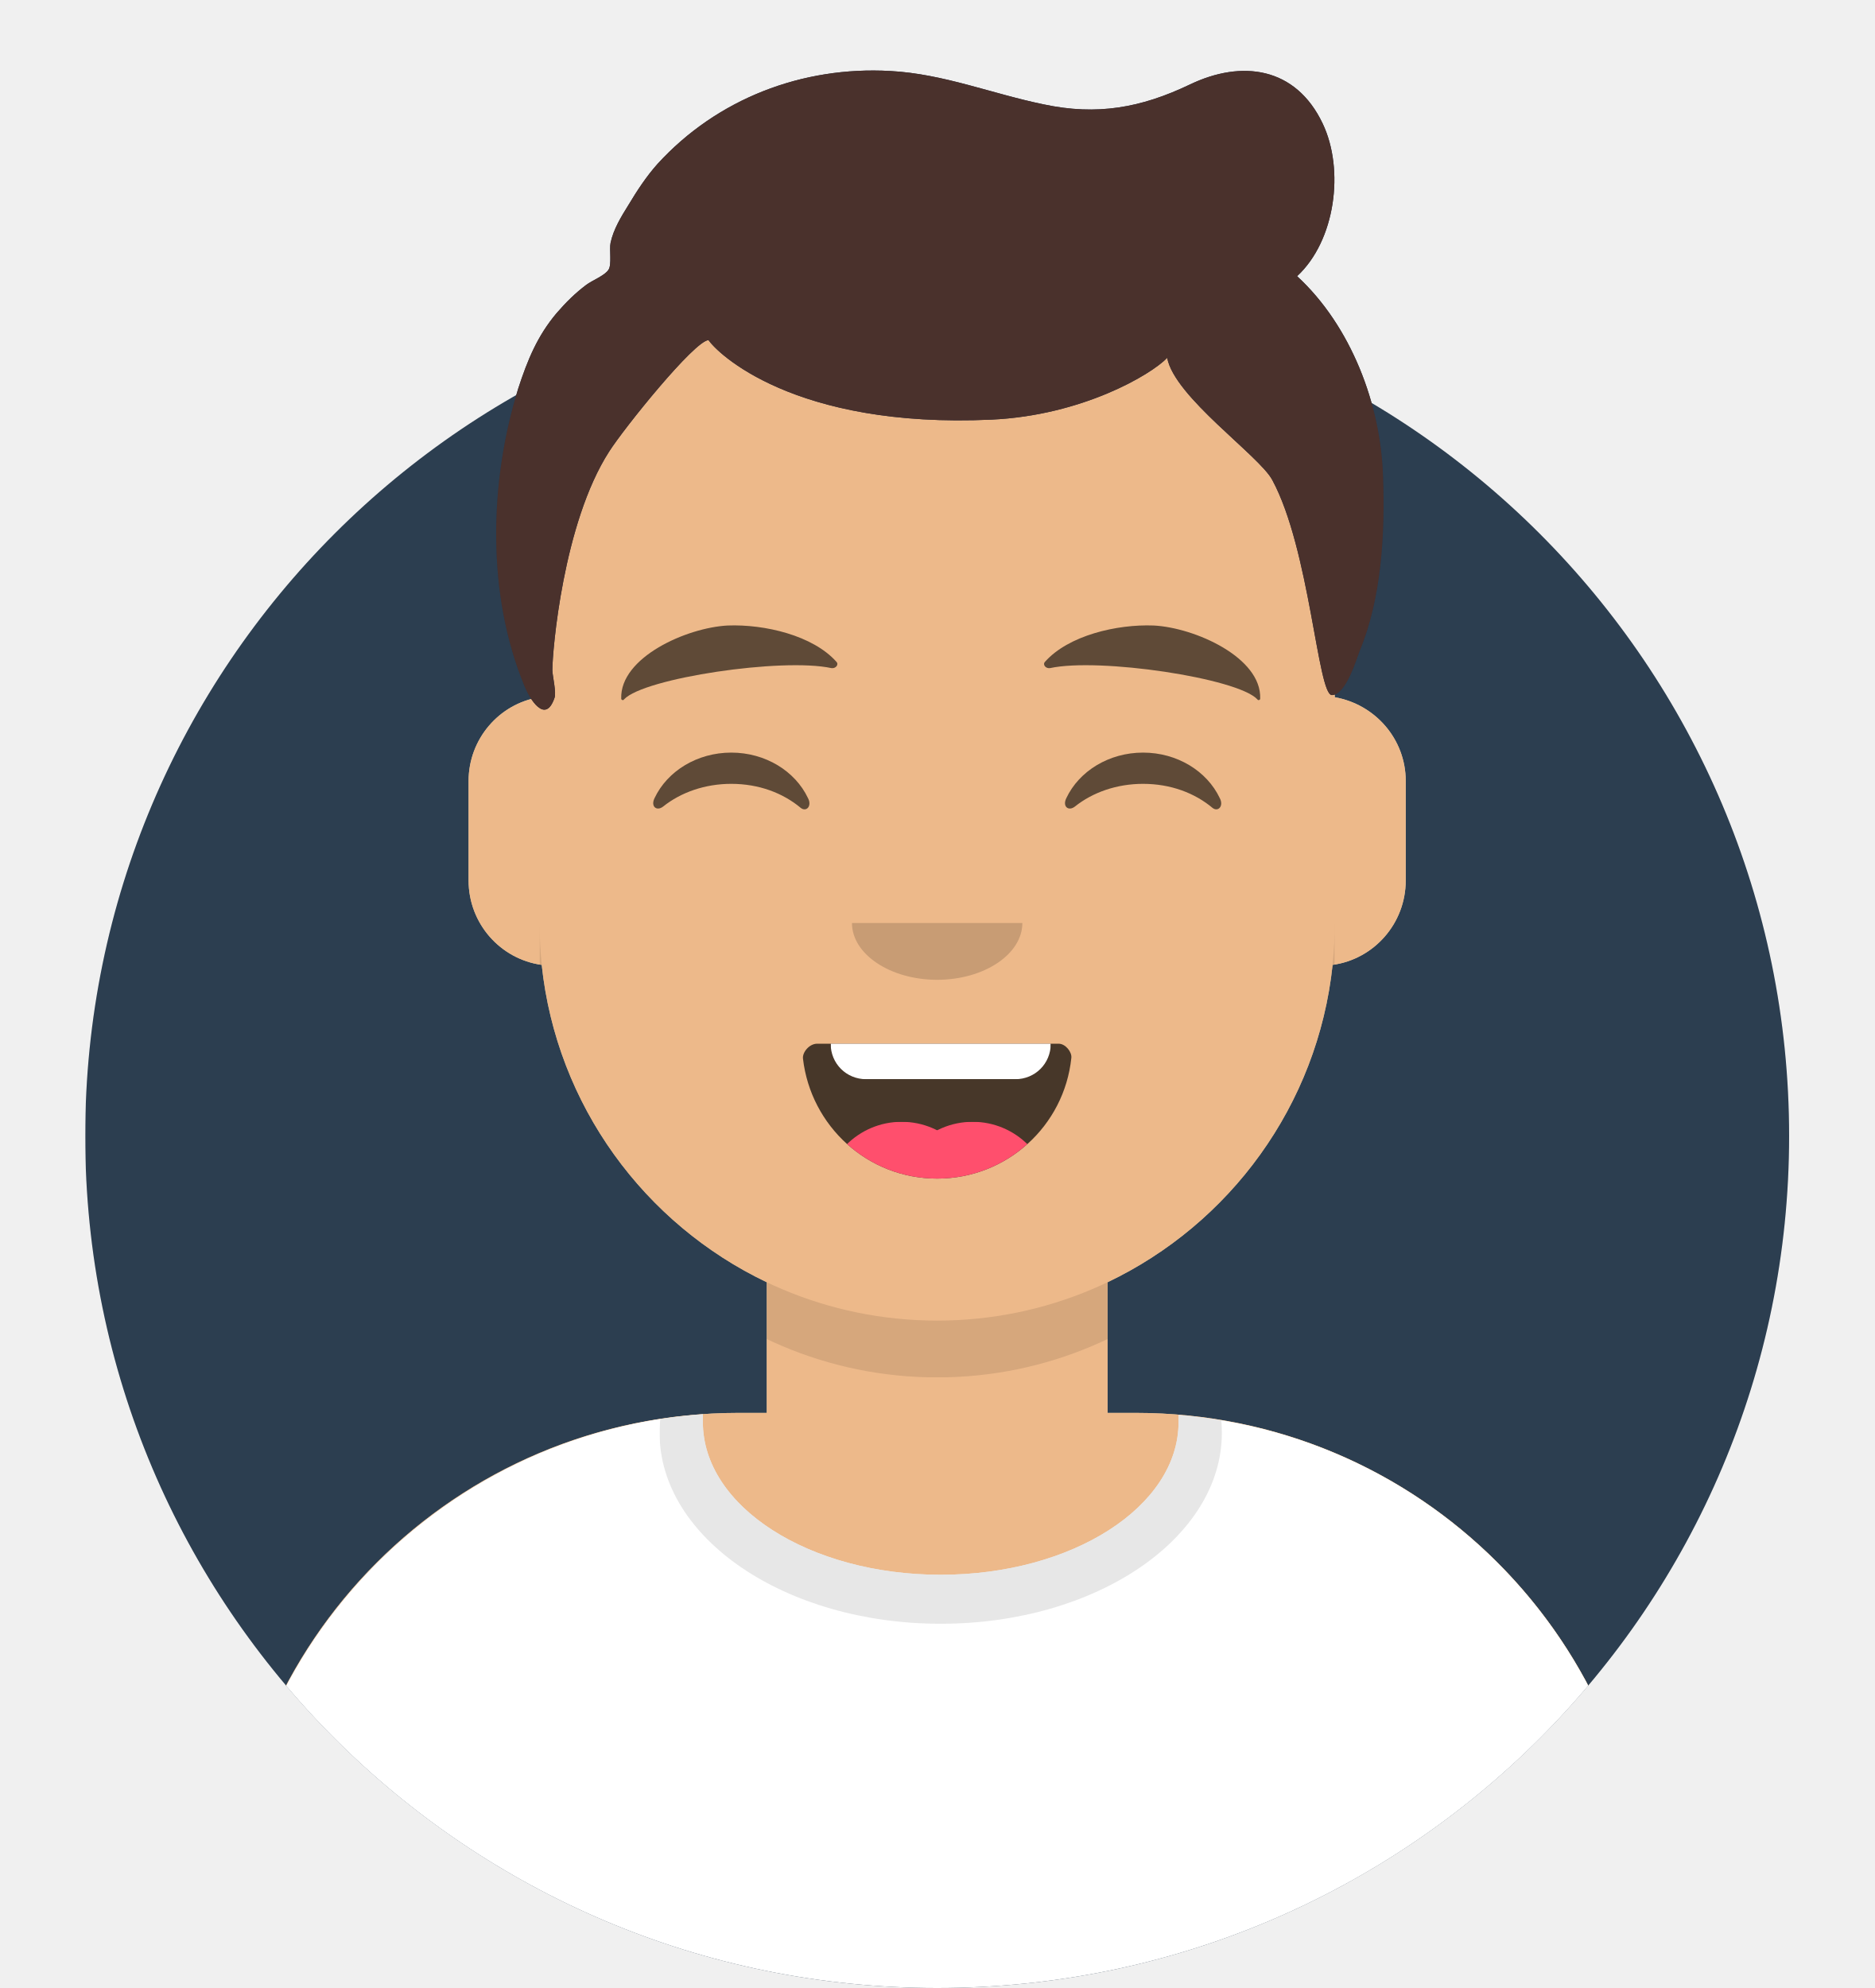
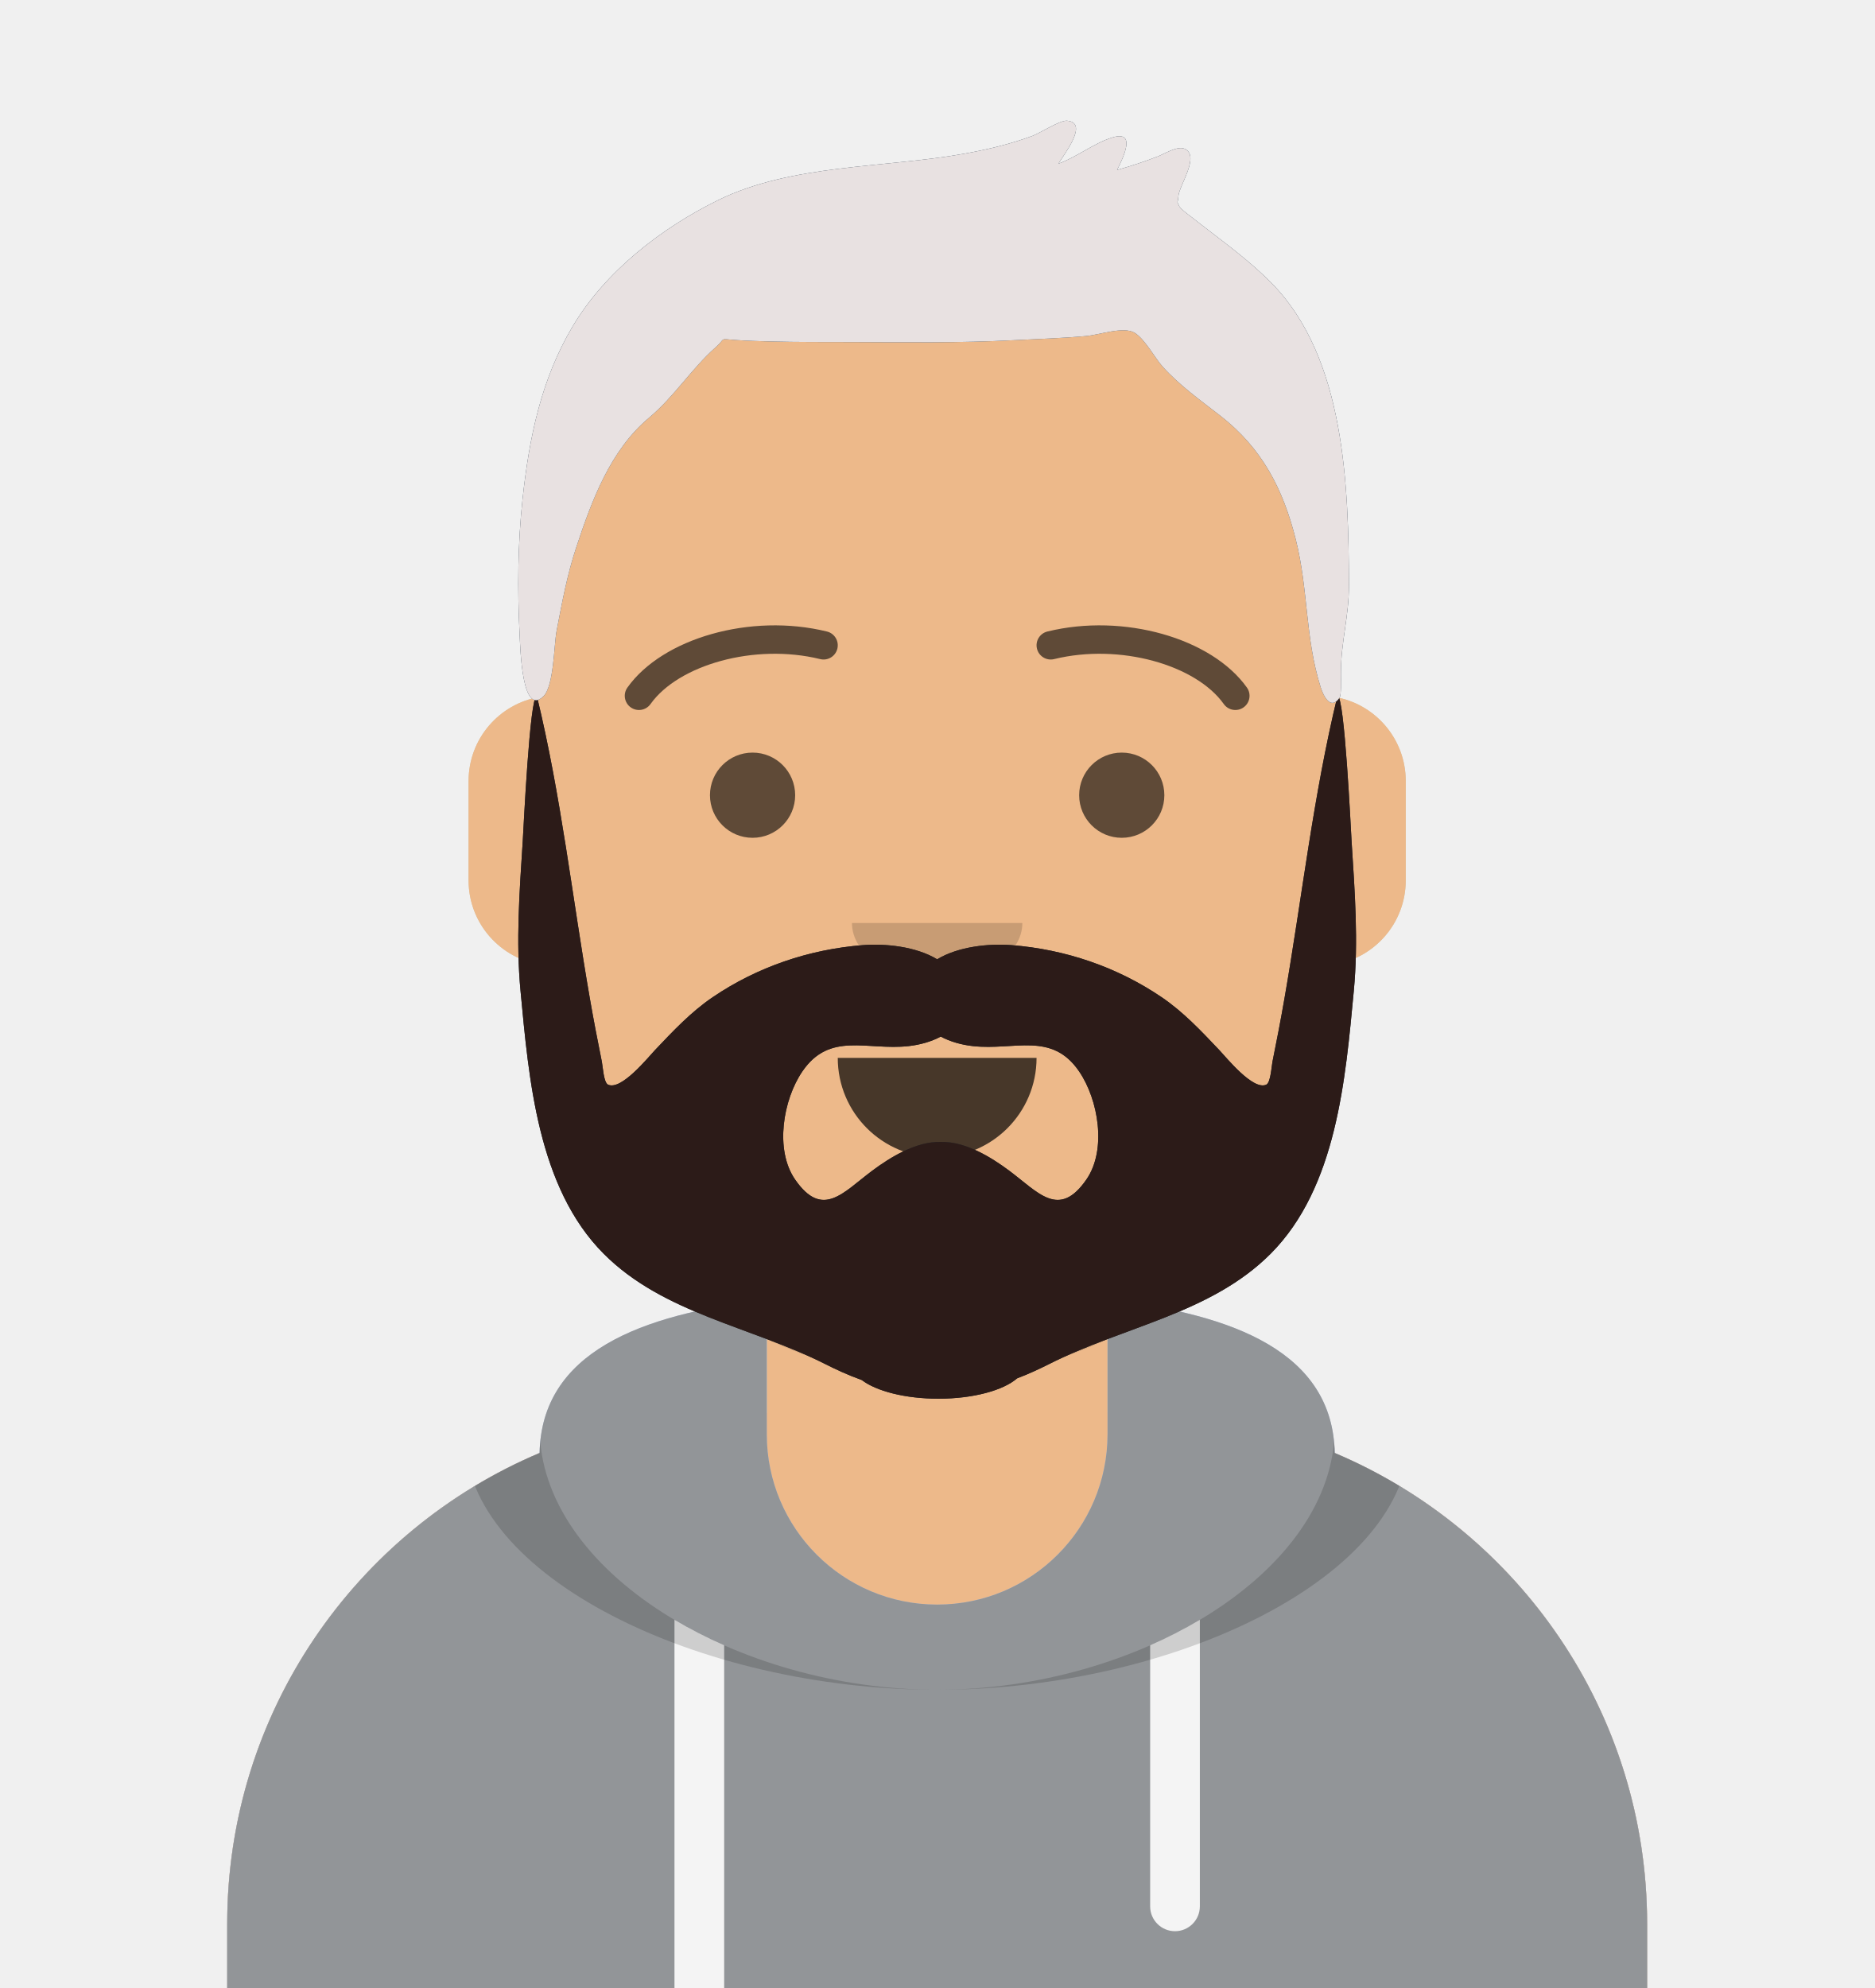
- <svg xmlns="http://www.w3.org/2000/svg" version="1.1" id="Layer_1" x="0px" y="0px" viewBox="0 0 264 280" style="enable-background:new 0 0 264 280;" xml:space="preserve">
-   <style type="text/css">
- 	.st0{fill-rule:evenodd;clip-rule:evenodd;fill:#E6E6E6;}
- 	.st1{filter:url(#Adobe_OpacityMaskFilter);}
- 	.st2{fill-rule:evenodd;clip-rule:evenodd;fill:#FFFFFF;}
- 	.st3{mask:url(#mask-2_1_);}
- 	.st4{fill-rule:evenodd;clip-rule:evenodd;fill:#2C3E50;}
- 	.st5{filter:url(#Adobe_OpacityMaskFilter_1_);}
- 	.st6{mask:url(#mask-4_1_);}
- 	.st7{fill-rule:evenodd;clip-rule:evenodd;fill:#D0C6AC;}
- 	.st8{filter:url(#Adobe_OpacityMaskFilter_2_);}
- 	.st9{mask:url(#mask-6_1_);}
- 	.st10{fill-rule:evenodd;clip-rule:evenodd;fill:#EDB98A;}
- 	.st11{filter:url(#Adobe_OpacityMaskFilter_3_);}
- 	.st12{mask:url(#mask-6_2_);fill-rule:evenodd;clip-rule:evenodd;fill-opacity:0.1;}
- 	.st13{filter:url(#Adobe_OpacityMaskFilter_4_);}
- 	.st14{mask:url(#react-mask-952_1_);}
- 	.st15{filter:url(#Adobe_OpacityMaskFilter_5_);}
- 	.st16{opacity:0.6;mask:url(#react-mask-952_2_);}
- 	.st17{fill-rule:evenodd;clip-rule:evenodd;fill-opacity:0.16;}
- 	.st18{fill-rule:evenodd;clip-rule:evenodd;fill-opacity:0.7;}
- 	.st19{filter:url(#Adobe_OpacityMaskFilter_6_);}
- 	.st20{mask:url(#react-mask-934_1_);fill-rule:evenodd;clip-rule:evenodd;fill:#FFFFFF;}
- 	.st21{filter:url(#Adobe_OpacityMaskFilter_7_);}
- 	.st22{mask:url(#react-mask-934_2_);}
- 	.st23{fill-rule:evenodd;clip-rule:evenodd;fill:#FF4F6D;}
- 	.st24{fill-rule:evenodd;clip-rule:evenodd;fill-opacity:0.6;}
- 	.st25{filter:url(#Adobe_OpacityMaskFilter_8_);}
- 	.st26{mask:url(#react-mask-925_1_);}
- 	.st27{fill-rule:evenodd;clip-rule:evenodd;fill:#28354B;}
- 	.st28{filter:url(#Adobe_OpacityMaskFilter_9_);}
- 	.st29{mask:url(#react-mask-924_1_);}
- 	.st30{fill-rule:evenodd;clip-rule:evenodd;fill:#4A312C;}
- </style>
-   <g>
-     <g transform="translate(-825, -1100)">
+ <svg xmlns="http://www.w3.org/2000/svg" xmlns:xlink="http://www.w3.org/1999/xlink" width="264px" height="280px" viewBox="0 0 264 280" version="1.1">
+   <defs>
+     <circle id="react-path-1" cx="120" cy="120" r="120" />
+     <path d="M12,160 C12,226.274 65.726,280 132,280 C198.274,280 252,226.274 252,160 L264,160 L264,-1.42108547e-14 L-3.19744231e-14,-1.42108547e-14 L-3.19744231e-14,160 L12,160 Z" id="react-path-2" />
+     <path d="M124,144.611 L124,163 L128,163 L128,163 C167.765,163 200,195.235 200,235 L200,244 L0,244 L0,235 C-4.86974701e-15,195.235 32.235,163 72,163 L72,163 L76,163 L76,144.611 C58.763,136.422 46.372,119.687 44.305,99.881 C38.48,99.058 34,94.052 34,88 L34,74 C34,68.054 38.325,63.118 44,62.166 L44,56 L44,56 C44,25.072 69.072,5.68137151e-15 100,0 L100,0 L100,0 C130.928,-5.68137151e-15 156,25.072 156,56 L156,62.166 C161.675,63.118 166,68.054 166,74 L166,88 C166,94.052 161.52,99.058 155.695,99.881 C153.628,119.687 141.237,136.422 124,144.611 Z" id="react-path-3" />
+   </defs>
+   <g id="Avataaar" stroke="none" stroke-width="1" fill="none" fill-rule="evenodd">
+     <g transform="translate(-825, -1100)" id="Avataaar/Circle">
      <g transform="translate(825, 1100)">
-         <g id="Circle" transform="translate(12, 40)">
-           <g id="Circle-Background">
-             <circle class="st0" cx="120" cy="120" r="120" />
-           </g>
-           <defs>
-             <filter id="Adobe_OpacityMaskFilter" filterUnits="userSpaceOnUse" x="0" y="0" width="240" height="240">
-               <feColorMatrix type="matrix" values="1 0 0 0 0  0 1 0 0 0  0 0 1 0 0  0 0 0 1 0" />
-             </filter>
-           </defs>
-           <mask maskUnits="userSpaceOnUse" x="0" y="0" width="240" height="240" id="mask-2_1_">
-             <g class="st1">
-               <circle id="path-1_1_" class="st2" cx="120" cy="120" r="120" />
-             </g>
-           </mask>
-           <g class="st3">
-             <rect class="st4" width="240" height="240" />
-           </g>
-         </g>
-         <g id="Mask">
- 			</g>
-         <defs>
-           <filter id="Adobe_OpacityMaskFilter_1_" filterUnits="userSpaceOnUse" x="-1" y="0" width="265" height="280">
-             <feColorMatrix type="matrix" values="1 0 0 0 0  0 1 0 0 0  0 0 1 0 0  0 0 0 1 0" />
-           </filter>
-         </defs>
-         <mask maskUnits="userSpaceOnUse" x="-1" y="0" width="265" height="280" id="mask-4_1_">
-           <g class="st5">
-             <path id="path-3_1_" class="st2" d="M12,160c0,66.3,53.7,120,120,120s120-53.7,120-120h12V0H0v160H12z" />
-           </g>
-         </mask>
-         <g id="Avataaar" class="st6">
+         <g id="Mask" />
+         <g id="Avataaar" stroke-width="1" fill-rule="evenodd" mask="url(#react-mask-5)">
          <g id="Body" transform="translate(32, 36)">
-             <g>
-               <path class="st7" d="M124,144.6V163h4l0,0c39.8,0,72,32.2,72,72v9H0v-9c0-39.8,32.2-72,72-72l0,0h4v-18.4        c-17.2-8.2-29.6-24.9-31.7-44.7C38.5,99.1,34,94.1,34,88V74c0-5.9,4.3-10.9,10-11.8V56l0,0c0-30.9,25.1-56,56-56l0,0l0,0        c30.9,0,56,25.1,56,56v6.2c5.7,1,10,5.9,10,11.8v14c0,6.1-4.5,11.1-10.3,11.9C153.6,119.7,141.2,136.4,124,144.6z" />
-             </g>
-             <defs>
-               <filter id="Adobe_OpacityMaskFilter_2_" filterUnits="userSpaceOnUse" x="-32" y="0" width="264" height="244">
-                 <feColorMatrix type="matrix" values="1 0 0 0 0  0 1 0 0 0  0 0 1 0 0  0 0 0 1 0" />
-               </filter>
-             </defs>
-             <mask maskUnits="userSpaceOnUse" x="-32" y="0" width="264" height="244" id="mask-6_1_">
-               <g class="st8">
-                 <path id="path-5_1_" class="st2" d="M124,144.6V163h4l0,0c39.8,0,72,32.2,72,72v9H0v-9c0-39.8,32.2-72,72-72l0,0h4v-18.4         c-17.2-8.2-29.6-24.9-31.7-44.7C38.5,99.1,34,94.1,34,88V74c0-5.9,4.3-10.9,10-11.8V56l0,0c0-30.9,25.1-56,56-56l0,0l0,0         c30.9,0,56,25.1,56,56v6.2c5.7,1,10,5.9,10,11.8v14c0,6.1-4.5,11.1-10.3,11.9C153.6,119.7,141.2,136.4,124,144.6z" />
-               </g>
+             <mask id="react-mask-6" fill="white">
+               <use xlink:href="#react-path-3" />
            </mask>
-             <g class="st9">
-               <g id="Color" transform="translate(-32, 0)">
-                 <rect class="st10" width="264" height="244" />
+             <use fill="#D0C6AC" xlink:href="#react-path-3" />
+             <g id="Skin/👶🏽-03-Brown" mask="url(#react-mask-6)" fill="#EDB98A">
+               <g transform="translate(0, 0)" id="Color">
+                 <rect x="0" y="0" width="264" height="280" />
              </g>
            </g>
+             <path d="M156,79 L156,102 C156,132.928 130.928,158 100,158 C69.072,158 44,132.928 44,102 L44,79 L44,94 C44,124.928 69.072,150 100,150 C130.928,150 156,124.928 156,94 L156,79 Z" id="Neck-Shadow" fill-opacity="0.1" fill="#000000" mask="url(#react-mask-6)" />
+           </g>
+           <g id="Clothing/Hoodie" transform="translate(0, 170)">
            <defs>
-               <filter id="Adobe_OpacityMaskFilter_3_" filterUnits="userSpaceOnUse" x="44" y="79" width="112" height="79">
-                 <feColorMatrix type="matrix" values="1 0 0 0 0  0 1 0 0 0  0 0 1 0 0  0 0 0 1 0" />
-               </filter>
+               <path d="M108,13.071 C90.081,15.076 76.28,20.552 76.004,34.645 C50.146,45.568 32,71.165 32,100.999 L32,100.999 L32,110 L232,110 L232,100.999 C232,71.165 213.854,45.568 187.996,34.645 C187.72,20.552 173.919,15.076 156,13.071 L156,32 L156,32 C156,45.255 145.255,56 132,56 L132,56 C118.745,56 108,45.255 108,32 L108,13.071 Z" id="react-path-215" />
            </defs>
-             <mask maskUnits="userSpaceOnUse" x="44" y="79" width="112" height="79" id="mask-6_2_">
-               <g class="st11">
-                 <path id="path-5_2_" class="st2" d="M124,144.6V163h4l0,0c39.8,0,72,32.2,72,72v9H0v-9c0-39.8,32.2-72,72-72l0,0h4v-18.4         c-17.2-8.2-29.6-24.9-31.7-44.7C38.5,99.1,34,94.1,34,88V74c0-5.9,4.3-10.9,10-11.8V56l0,0c0-30.9,25.1-56,56-56l0,0l0,0         c30.9,0,56,25.1,56,56v6.2c5.7,1,10,5.9,10,11.8v14c0,6.1-4.5,11.1-10.3,11.9C153.6,119.7,141.2,136.4,124,144.6z" />
-               </g>
+             <mask id="react-mask-216" fill="white">
+               <use xlink:href="#react-path-215" />
            </mask>
-             <path id="Neck-Shadow" class="st12" d="M156,79v23c0,30.9-25.1,56-56,56s-56-25.1-56-56V79v15c0,30.9,25.1,56,56,56       s56-25.1,56-56V79z" />
+             <use id="Hoodie" fill="#B7C1DB" fill-rule="evenodd" xlink:href="#react-path-215" />
+             <g id="Color/Palette/Gray-01" mask="url(#react-mask-216)" fill-rule="evenodd" fill="#929598">
+               <rect id="🖍Color" x="0" y="0" width="264" height="110" />
+             </g>
+             <path d="M102,61.739 L102,110 L95,110 L95,58.15 C97.204,59.46 99.547,60.661 102,61.739 Z M169,58.15 L169,98.5 C169,100.433 167.433,102 165.5,102 C163.567,102 162,100.433 162,98.5 L162,61.739 C164.453,60.661 166.796,59.46 169,58.15 Z" id="Straps" fill="#F4F4F4" fill-rule="evenodd" mask="url(#react-mask-216)" />
+             <path d="M90.96,12.724 C75.909,15.571 65.5,21.243 65.5,32.308 C65.5,52.02 98.538,68 132,68 C165.462,68 198.5,52.02 198.5,32.308 C198.5,21.243 188.091,15.571 173.04,12.724 C182.125,16.074 188,21.706 188,31.077 C188,51.469 160.179,68 132,68 C103.821,68 76,51.469 76,31.077 C76,21.706 81.875,16.074 90.96,12.724 Z" id="Shadow" fill-opacity="0.16" fill="#000000" fill-rule="evenodd" mask="url(#react-mask-216)" />
          </g>
-           <g transform="translate(0, 170)">
-             <g id="Clothes">
-               <path class="st0" d="M166,29.3c37,3,66,34,66,71.8v8.9H32v-8.9C32,63,61.6,31.8,99,29.2c0,0.4,0,0.7,0,1.1        c0,11.9,15,21.5,33.5,21.5S166,42.2,166,30.3C166,30,166,29.6,166,29.3z" />
+           <g id="Face" transform="translate(76, 82)" fill="#000000">
+             <g id="Mouth/Default" transform="translate(2, 52)" fill-opacity="0.7">
+               <path d="M40,15 C40,22.732 46.268,29 54,29 L54,29 C61.732,29 68,22.732 68,15" id="Mouth" />
            </g>
-             <defs>
-               <filter id="Adobe_OpacityMaskFilter_4_" filterUnits="userSpaceOnUse" x="0" y="0" width="264" height="110">
-                 <feColorMatrix type="matrix" values="1 0 0 0 0  0 1 0 0 0  0 0 1 0 0  0 0 0 1 0" />
-               </filter>
-             </defs>
-             <mask maskUnits="userSpaceOnUse" x="0" y="0" width="264" height="110" id="react-mask-952_1_">
-               <g class="st13">
-                 <path id="react-path-951_1_" class="st2" d="M166,29.3c37,3,66,34,66,71.8v8.9H32v-8.9C32,63,61.6,31.8,99,29.2         c0,0.4,0,0.7,0,1.1c0,11.9,15,21.5,33.5,21.5S166,42.2,166,30.3C166,30,166,29.6,166,29.3z" />
-               </g>
-             </mask>
-             <g class="st14">
-               <rect class="st2" width="264" height="110" />
+             <g id="Nose/Default" transform="translate(28, 40)" fill-opacity="0.16">
+               <path d="M16,8 C16,12.418 21.373,16 28,16 L28,16 C34.627,16 40,12.418 40,8" id="Nose" />
            </g>
-             <defs>
-               <filter id="Adobe_OpacityMaskFilter_5_" filterUnits="userSpaceOnUse" x="92.9" y="4.9" width="79.3" height="53.8">
-                 <feColorMatrix type="matrix" values="1 0 0 0 0  0 1 0 0 0  0 0 1 0 0  0 0 0 1 0" />
-               </filter>
-             </defs>
-             <mask maskUnits="userSpaceOnUse" x="92.9" y="4.9" width="79.3" height="53.8" id="react-mask-952_2_">
-               <g class="st15">
-                 <path id="react-path-951_2_" class="st2" d="M166,29.3c37,3,66,34,66,71.8v8.9H32v-8.9C32,63,61.6,31.8,99,29.2         c0,0.4,0,0.7,0,1.1c0,11.9,15,21.5,33.5,21.5S166,42.2,166,30.3C166,30,166,29.6,166,29.3z" />
-               </g>
-             </mask>
-             <g id="Shadowy" class="st16">
-               <g transform="translate(92, 4)">
-                 <ellipse class="st17" cx="40.5" cy="27.8" rx="39.6" ry="26.9" />
+             <g id="Eyes/Default-😀" transform="translate(0, 8)" fill-opacity="0.6">
+               <circle id="Eye" cx="30" cy="22" r="6" />
+               <circle id="Eye" cx="82" cy="22" r="6" />
+             </g>
+             <g id="Eyebrow/Outline/Default" fill-opacity="0.6">
+               <g id="I-Browse" transform="translate(12, 6)">
+                 <path d="M3.63,11.159 C7.545,5.65 18.278,2.561 27.523,4.831 C28.596,5.095 29.679,4.439 29.942,3.366 C30.206,2.293 29.55,1.21 28.477,0.947 C17.74,-1.69 5.312,1.887 0.37,8.841 C-0.27,9.742 -0.059,10.99 0.841,11.63 C1.742,12.27 2.99,12.059 3.63,11.159 Z" id="Eyebrow" fill-rule="nonzero" />
+                 <path d="M61.63,11.159 C65.545,5.65 76.278,2.561 85.523,4.831 C86.596,5.095 87.679,4.439 87.942,3.366 C88.206,2.293 87.55,1.21 86.477,0.947 C75.74,-1.69 63.312,1.887 58.37,8.841 C57.73,9.742 57.941,10.99 58.841,11.63 C59.742,12.27 60.99,12.059 61.63,11.159 Z" id="Eyebrow" fill-rule="nonzero" transform="translate(73.00015, 6.039198) scale(-1, 1) translate(-73.00015, -6.039198) " />
              </g>
            </g>
          </g>
-           <g id="Face" transform="translate(76, 82)">
-             <g transform="translate(2, 52)">
-               <g id="Mouth">
-                 <path class="st18" d="M35.1,15.1C36.2,24.6,44.2,32,54,32c9.8,0,17.9-7.4,18.9-17c0.1-0.8-0.8-2-1.8-2c-14.9,0-26.3,0-34,0         C36,13,35,14.2,35.1,15.1z" />
-               </g>
-               <defs>
-                 <filter id="Adobe_OpacityMaskFilter_6_" filterUnits="userSpaceOnUse" x="39" y="2" width="31" height="16">
-                   <feColorMatrix type="matrix" values="1 0 0 0 0  0 1 0 0 0  0 0 1 0 0  0 0 0 1 0" />
-                 </filter>
-               </defs>
-               <mask maskUnits="userSpaceOnUse" x="39" y="2" width="31" height="16" id="react-mask-934_1_">
-                 <g class="st19">
-                   <path id="react-path-933_1_" class="st2" d="M35.1,15.1C36.2,24.6,44.2,32,54,32c9.8,0,17.9-7.4,18.9-17          c0.1-0.8-0.8-2-1.8-2c-14.9,0-26.3,0-34,0C36,13,35,14.2,35.1,15.1z" />
-                 </g>
-               </mask>
-               <path id="Teeth" class="st20" d="M44,2h21c2.8,0,5,2.2,5,5v6c0,2.8-2.2,5-5,5H44c-2.8,0-5-2.2-5-5V7C39,4.2,41.2,2,44,2z" />
-               <defs>
-                 <filter id="Adobe_OpacityMaskFilter_7_" filterUnits="userSpaceOnUse" x="38" y="24" width="32" height="22">
-                   <feColorMatrix type="matrix" values="1 0 0 0 0  0 1 0 0 0  0 0 1 0 0  0 0 0 1 0" />
-                 </filter>
-               </defs>
-               <mask maskUnits="userSpaceOnUse" x="38" y="24" width="32" height="22" id="react-mask-934_2_">
-                 <g class="st21">
-                   <path id="react-path-933_2_" class="st2" d="M35.1,15.1C36.2,24.6,44.2,32,54,32c9.8,0,17.9-7.4,18.9-17          c0.1-0.8-0.8-2-1.8-2c-14.9,0-26.3,0-34,0C36,13,35,14.2,35.1,15.1z" />
-                 </g>
-               </mask>
-               <g id="Tongue" class="st22">
-                 <g transform="translate(38, 24)">
-                   <circle class="st23" cx="11" cy="11" r="11" />
-                   <circle class="st23" cx="21" cy="11" r="11" />
-                 </g>
-               </g>
-             </g>
-             <g transform="translate(28, 40)">
-               <path id="Nose" class="st17" d="M16,8c0,4.4,5.4,8,12,8l0,0c6.6,0,12-3.6,12-8" />
-             </g>
-             <g transform="translate(0, 8)">
-               <path id="Squint" class="st24" d="M16.2,22.4C18,18.6,22.2,16,27,16c4.8,0,9,2.6,10.8,6.4c0.6,1.1-0.2,2-1,1.4        c-2.5-2.1-5.9-3.4-9.8-3.4c-3.7,0-7.1,1.2-9.6,3.2C16.5,24.3,15.6,23.6,16.2,22.4z" />
-               <path class="st24" d="M74.2,22.4C76,18.6,80.2,16,85,16c4.8,0,9,2.6,10.8,6.4c0.6,1.1-0.2,2-1,1.4c-2.5-2.1-5.9-3.4-9.8-3.4        c-3.7,0-7.1,1.2-9.6,3.2C74.5,24.3,73.6,23.6,74.2,22.4z" />
-             </g>
-             <g>
-               <path id="Eyebrow" class="st24" d="M26.5,6.1c-5.8,0.3-15.2,4.5-15,10.3c0,0.2,0.3,0.3,0.4,0.1c2.8-3,22.3-5.9,29.2-4.4        c0.6,0.1,1.1-0.5,0.7-0.9C38.5,7.5,31.7,5.9,26.5,6.1" />
-               <path class="st24" d="M86.5,6.1c5.8,0.3,15.2,4.5,15,10.3c0,0.2-0.3,0.3-0.4,0.1c-2.8-3-22.3-5.9-29.2-4.4        c-0.6,0.1-1.1-0.5-0.7-0.9C74.5,7.5,81.3,5.9,86.5,6.1" />
-             </g>
-           </g>
-           <g id="Top">
+           <g id="Top" stroke-width="1" fill-rule="evenodd">
            <defs>
-               <filter id="Adobe_OpacityMaskFilter_8_" filterUnits="userSpaceOnUse" x="-1" y="0" width="264" height="280">
-                 <feColorMatrix type="matrix" values="1 0 0 0 0  0 1 0 0 0  0 0 1 0 0  0 0 0 1 0" />
+               <rect id="react-path-279" x="0" y="0" width="264" height="280" />
+               <path d="M180.15,39.92 C177.39,37.1 174.186,34.707 171.069,32.307 C170.382,31.777 169.683,31.261 169.011,30.712 C168.858,30.587 167.292,29.466 167.105,29.053 C166.654,28.06 166.915,28.833 166.977,27.649 C167.056,26.151 170.111,21.919 167.831,20.949 C166.828,20.522 165.04,21.658 164.078,22.033 C162.196,22.767 160.292,23.393 158.347,23.933 C159.279,22.076 161.055,18.359 157.716,19.354 C155.114,20.129 152.69,22.122 150.076,23.059 C150.941,21.642 154.4,17.248 151.274,17.002 C150.302,16.926 147.471,18.75 146.424,19.14 C143.287,20.305 140.083,21.059 136.79,21.653 C125.592,23.671 112.497,23.095 102.137,28.193 C94.149,32.124 86.263,38.222 81.648,45.988 C77.201,53.473 75.538,61.664 74.607,70.241 C73.924,76.536 73.868,83.043 74.188,89.36 C74.292,91.43 74.525,100.971 77.532,98.081 C79.03,96.642 79.019,90.828 79.396,88.86 C80.147,84.945 80.87,81.013 82.122,77.223 C84.328,70.544 86.931,63.43 92.427,58.83 C95.954,55.878 98.431,51.889 101.806,48.911 C103.322,47.574 102.165,47.713 104.603,47.889 C106.241,48.006 107.885,48.051 109.526,48.094 C113.322,48.193 117.124,48.168 120.921,48.181 C128.568,48.209 136.179,48.317 143.819,47.916 C147.214,47.739 150.618,47.642 154.004,47.328 C155.895,47.153 159.251,45.941 160.808,46.867 C162.233,47.714 163.713,50.482 164.736,51.615 C167.154,54.294 170.036,56.339 172.862,58.535 C178.757,63.115 181.732,68.867 183.523,76.023 C185.306,83.153 184.806,89.768 187.013,96.785 C187.402,98.018 188.429,100.145 189.695,98.239 C189.93,97.885 189.87,95.939 189.87,94.819 C189.87,90.3 191.014,86.908 191,82.359 C190.944,68.527 190.496,50.491 180.15,39.92 Z" id="react-path-278" />
+               <filter x="-0.8%" y="-2.0%" width="101.5%" height="108.0%" filterUnits="objectBoundingBox" id="react-filter-275">
+                 <feOffset dx="0" dy="2" in="SourceAlpha" result="shadowOffsetOuter1" />
+                 <feColorMatrix values="0 0 0 0 0   0 0 0 0 0   0 0 0 0 0  0 0 0 0.16 0" type="matrix" in="shadowOffsetOuter1" result="shadowMatrixOuter1" />
+                 <feMerge>
+                   <feMergeNode in="shadowMatrixOuter1" />
+                   <feMergeNode in="SourceGraphic" />
+                 </feMerge>
              </filter>
            </defs>
-             <mask maskUnits="userSpaceOnUse" x="-1" y="0" width="264" height="280" id="react-mask-925_1_">
-               <g class="st25">
-                 <rect id="react-path-927_1_" class="st2" width="264" height="280" />
-               </g>
+             <mask id="react-mask-277" fill="white">
+               <use xlink:href="#react-path-279" />
            </mask>
-             <g class="st26">
+             <g id="Mask" />
+             <g id="Top/Short-Hair/Short-Flat" mask="url(#react-mask-277)">
              <g transform="translate(-1, 0)">
-                 <g id="Short-Hair">
-                   <path class="st27" d="M183.7,38.9c5.4-5,6.7-15,3.6-21.5c-3.8-8-11.4-9-18.7-5.5c-6.9,3.3-13.1,4.4-20.6,2.8          c-7.3-1.5-14.1-4.3-21.6-4.7C114,9.3,102,13.9,93.6,23.1c-1.6,1.8-2.9,3.8-4.1,5.8c-1,1.6-2.1,3.4-2.5,5.3          c-0.2,0.9,0.2,3.1-0.3,3.8c-0.5,0.8-2.3,1.5-3.1,2.1c-1.6,1.2-2.9,2.5-4.2,4c-2.7,3.2-4.1,6.6-5.4,10.6          c-4.1,13.2-4.5,29,0.9,42c0.7,1.7,2.9,5.4,4.2,1.6c0.3-0.7-0.3-3.2-0.3-3.9c0-2.7,1.5-20.7,8-30.8c2.1-3.3,12-15.6,14-15.7          c1.1,1.7,11.9,12.5,39.9,11.2c12.7-0.6,22.4-6.3,24.7-8.7c1,5.5,13,13.8,14.8,17.2c5.3,9.8,6.4,30.3,8.4,30.3          s3.5-5.2,3.9-6.2c3.1-7.4,3.6-16.6,3.3-24.6C195.5,57,191.3,45.9,183.7,38.9z" />
+                 <g id="Facial-Hair/Beard-Medium" transform="translate(49, 72)">
+                   <defs>
+                     <path d="M105.018,94.13 C101.15,99.721 98.258,95.947 94.137,92.876 C91.657,91.027 87.961,88.728 84.504,88.841 C81.048,88.728 77.352,91.027 74.871,92.876 C70.751,95.947 67.858,99.721 63.991,94.13 C61.088,89.932 62.303,82.874 65.015,78.903 C68.874,73.251 74.109,75.985 79.962,75.34 C81.554,75.165 83.153,74.723 84.504,74 C85.856,74.723 87.455,75.165 89.046,75.34 C94.9,75.985 100.135,73.251 103.994,78.903 C106.706,82.874 107.92,89.932 105.018,94.13 M140.391,26 C136.967,40.075 135.393,54.434 132.91,68.671 C132.393,71.639 131.826,74.596 131.225,77.55 C131.098,78.17 130.974,80.473 130.363,80.764 C128.512,81.648 124.739,76.947 123.73,75.885 C121.197,73.219 118.685,70.529 115.599,68.437 C109.365,64.21 102.065,61.711 94.47,61.118 C91.292,60.869 86.995,61.303 84,63.11 C81.005,61.303 76.708,60.869 73.53,61.118 C65.934,61.711 58.635,64.21 52.4,68.437 C49.315,70.529 46.803,73.219 44.269,75.885 C43.261,76.947 39.488,81.648 37.637,80.764 C37.026,80.473 36.902,78.17 36.775,77.55 C36.174,74.596 35.607,71.639 35.09,68.671 C32.607,54.434 31.034,40.075 27.609,26 C26.613,26 25.739,44.748 25.627,46.495 C25.175,53.589 24.646,60.525 25.322,67.626 C26.486,79.875 27.699,95.234 37.033,104.588 C45.466,113.039 57.71,114.806 68.271,120.141 C69.631,120.828 71.435,121.676 73.38,122.371 C75.429,123.934 79.493,125 84.174,125 C89.085,125 93.316,123.827 95.254,122.138 C96.955,121.493 98.518,120.753 99.729,120.141 C110.289,114.805 122.534,113.039 130.967,104.588 C140.301,95.234 141.514,79.875 142.679,67.626 C143.353,60.525 142.825,53.589 142.373,46.495 C142.261,44.748 141.387,26 140.391,26 Z" id="react-path-281" />
+                   </defs>
+                   <mask id="react-mask-280" fill="white">
+                     <use xlink:href="#react-path-281" />
+                   </mask>
+                   <use id="Beardness" fill="#252E32" fill-rule="evenodd" xlink:href="#react-path-281" />
+                   <g id="Color/Hair/Brown" mask="url(#react-mask-280)" fill="#2C1B18">
+                     <g transform="translate(-32, 0)" id="Color">
+                       <rect x="0" y="0" width="264" height="244" />
+                     </g>
+                   </g>
                </g>
-                 <defs>
-                   <filter id="Adobe_OpacityMaskFilter_9_" filterUnits="userSpaceOnUse" x="0" y="0" width="264" height="280">
-                     <feColorMatrix type="matrix" values="1 0 0 0 0  0 1 0 0 0  0 0 1 0 0  0 0 0 1 0" />
-                   </filter>
-                 </defs>
-                 <mask maskUnits="userSpaceOnUse" x="0" y="0" width="264" height="280" id="react-mask-924_1_">
-                   <g class="st28">
-                     <path id="react-path-926_1_" class="st2" d="M183.7,38.9c5.4-5,6.7-15,3.6-21.5c-3.8-8-11.4-9-18.7-5.5           c-6.9,3.3-13.1,4.4-20.6,2.8c-7.3-1.5-14.1-4.3-21.6-4.7C114,9.3,102,13.9,93.6,23.1c-1.6,1.8-2.9,3.8-4.1,5.8           c-1,1.6-2.1,3.4-2.5,5.3c-0.2,0.9,0.2,3.1-0.3,3.8c-0.5,0.8-2.3,1.5-3.1,2.1c-1.6,1.2-2.9,2.5-4.2,4           c-2.7,3.2-4.1,6.6-5.4,10.6c-4.1,13.2-4.5,29,0.9,42c0.7,1.7,2.9,5.4,4.2,1.6c0.3-0.7-0.3-3.2-0.3-3.9           c0-2.7,1.5-20.7,8-30.8c2.1-3.3,12-15.6,14-15.7c1.1,1.7,11.9,12.5,39.9,11.2c12.7-0.6,22.4-6.3,24.7-8.7           c1,5.5,13,13.8,14.8,17.2c5.3,9.8,6.4,30.3,8.4,30.3s3.5-5.2,3.9-6.2c3.1-7.4,3.6-16.6,3.3-24.6           C195.5,57,191.3,45.9,183.7,38.9z" />
-                   </g>
+                 <mask id="react-mask-276" fill="white">
+                   <use xlink:href="#react-path-278" />
                </mask>
-                 <g class="st29">
-                   <g transform="translate(0, 0) ">
-                     <rect class="st30" width="264" height="280" />
+                 <use id="Short-Hair" stroke="none" fill="#1F3140" fill-rule="evenodd" xlink:href="#react-path-278" />
+                 <g id="Skin/👶🏽-03-Brown" mask="url(#react-mask-276)" fill="#E8E1E1">
+                   <g transform="translate(0, 0) " id="Color">
+                     <rect x="0" y="0" width="264" height="280" />
                  </g>
                </g>
              </g>
            </g>
          </g>
        </g>
      </g>
    </g>
  </g>
</svg>
